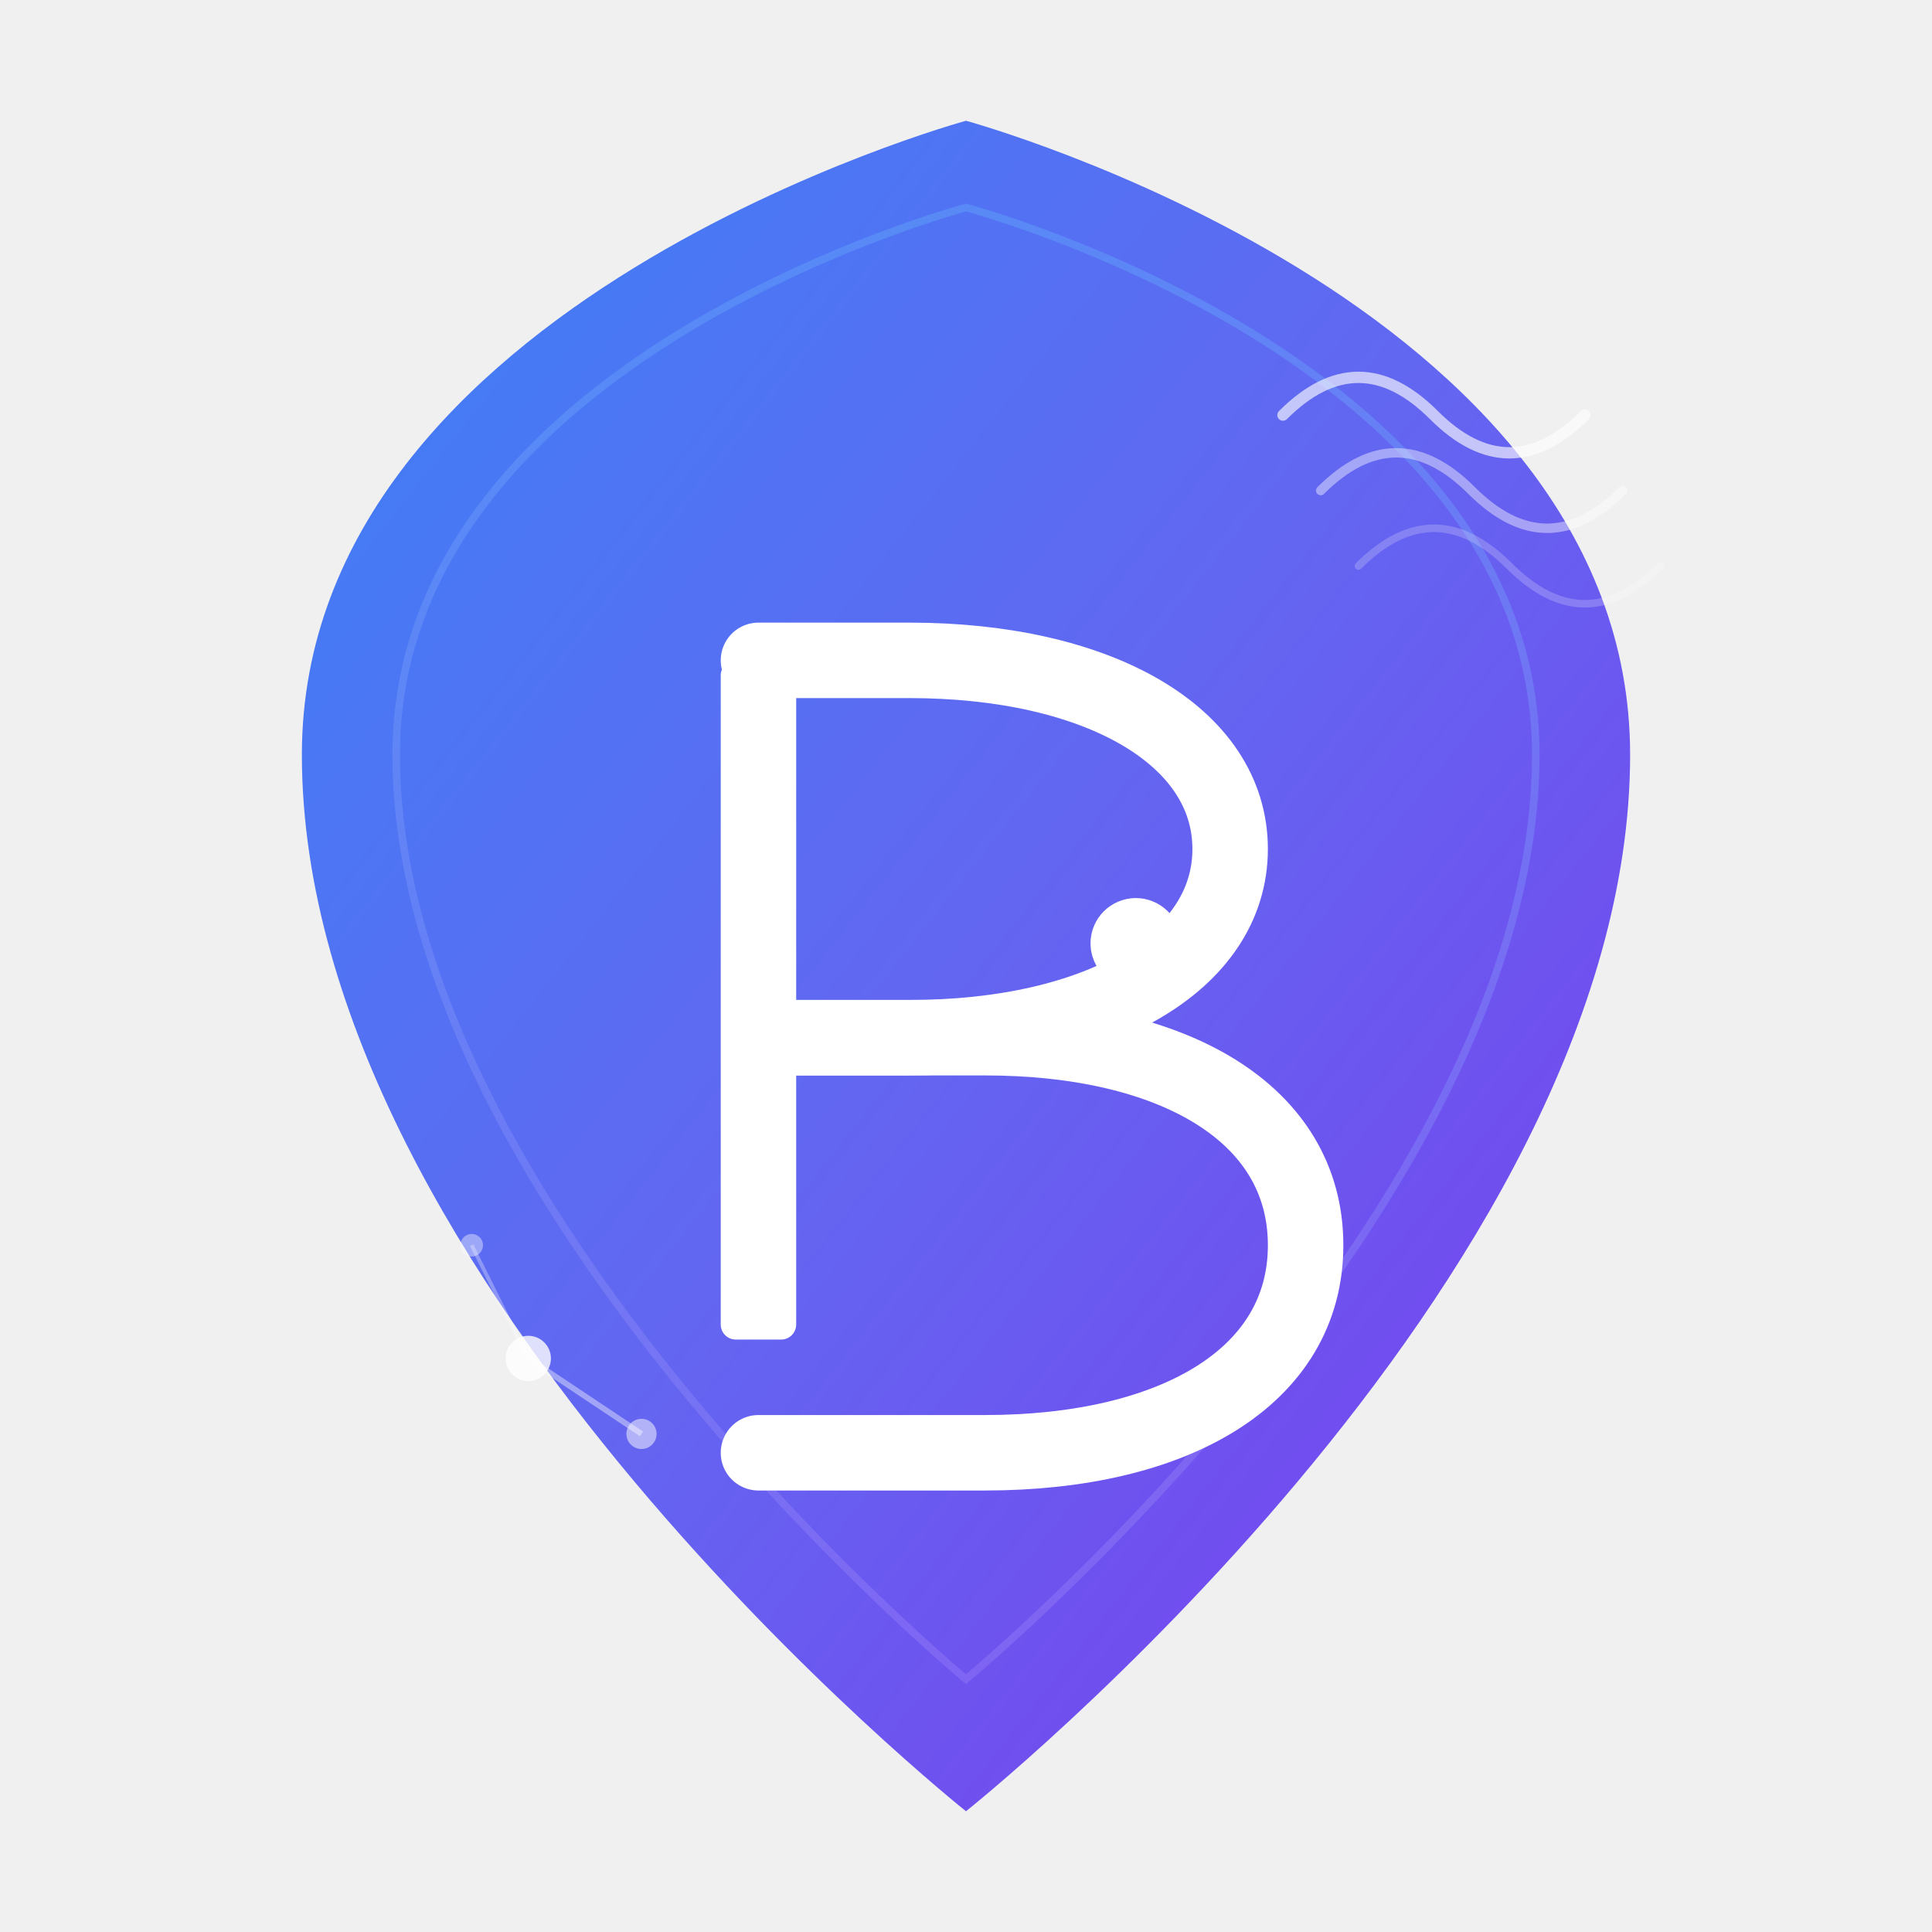
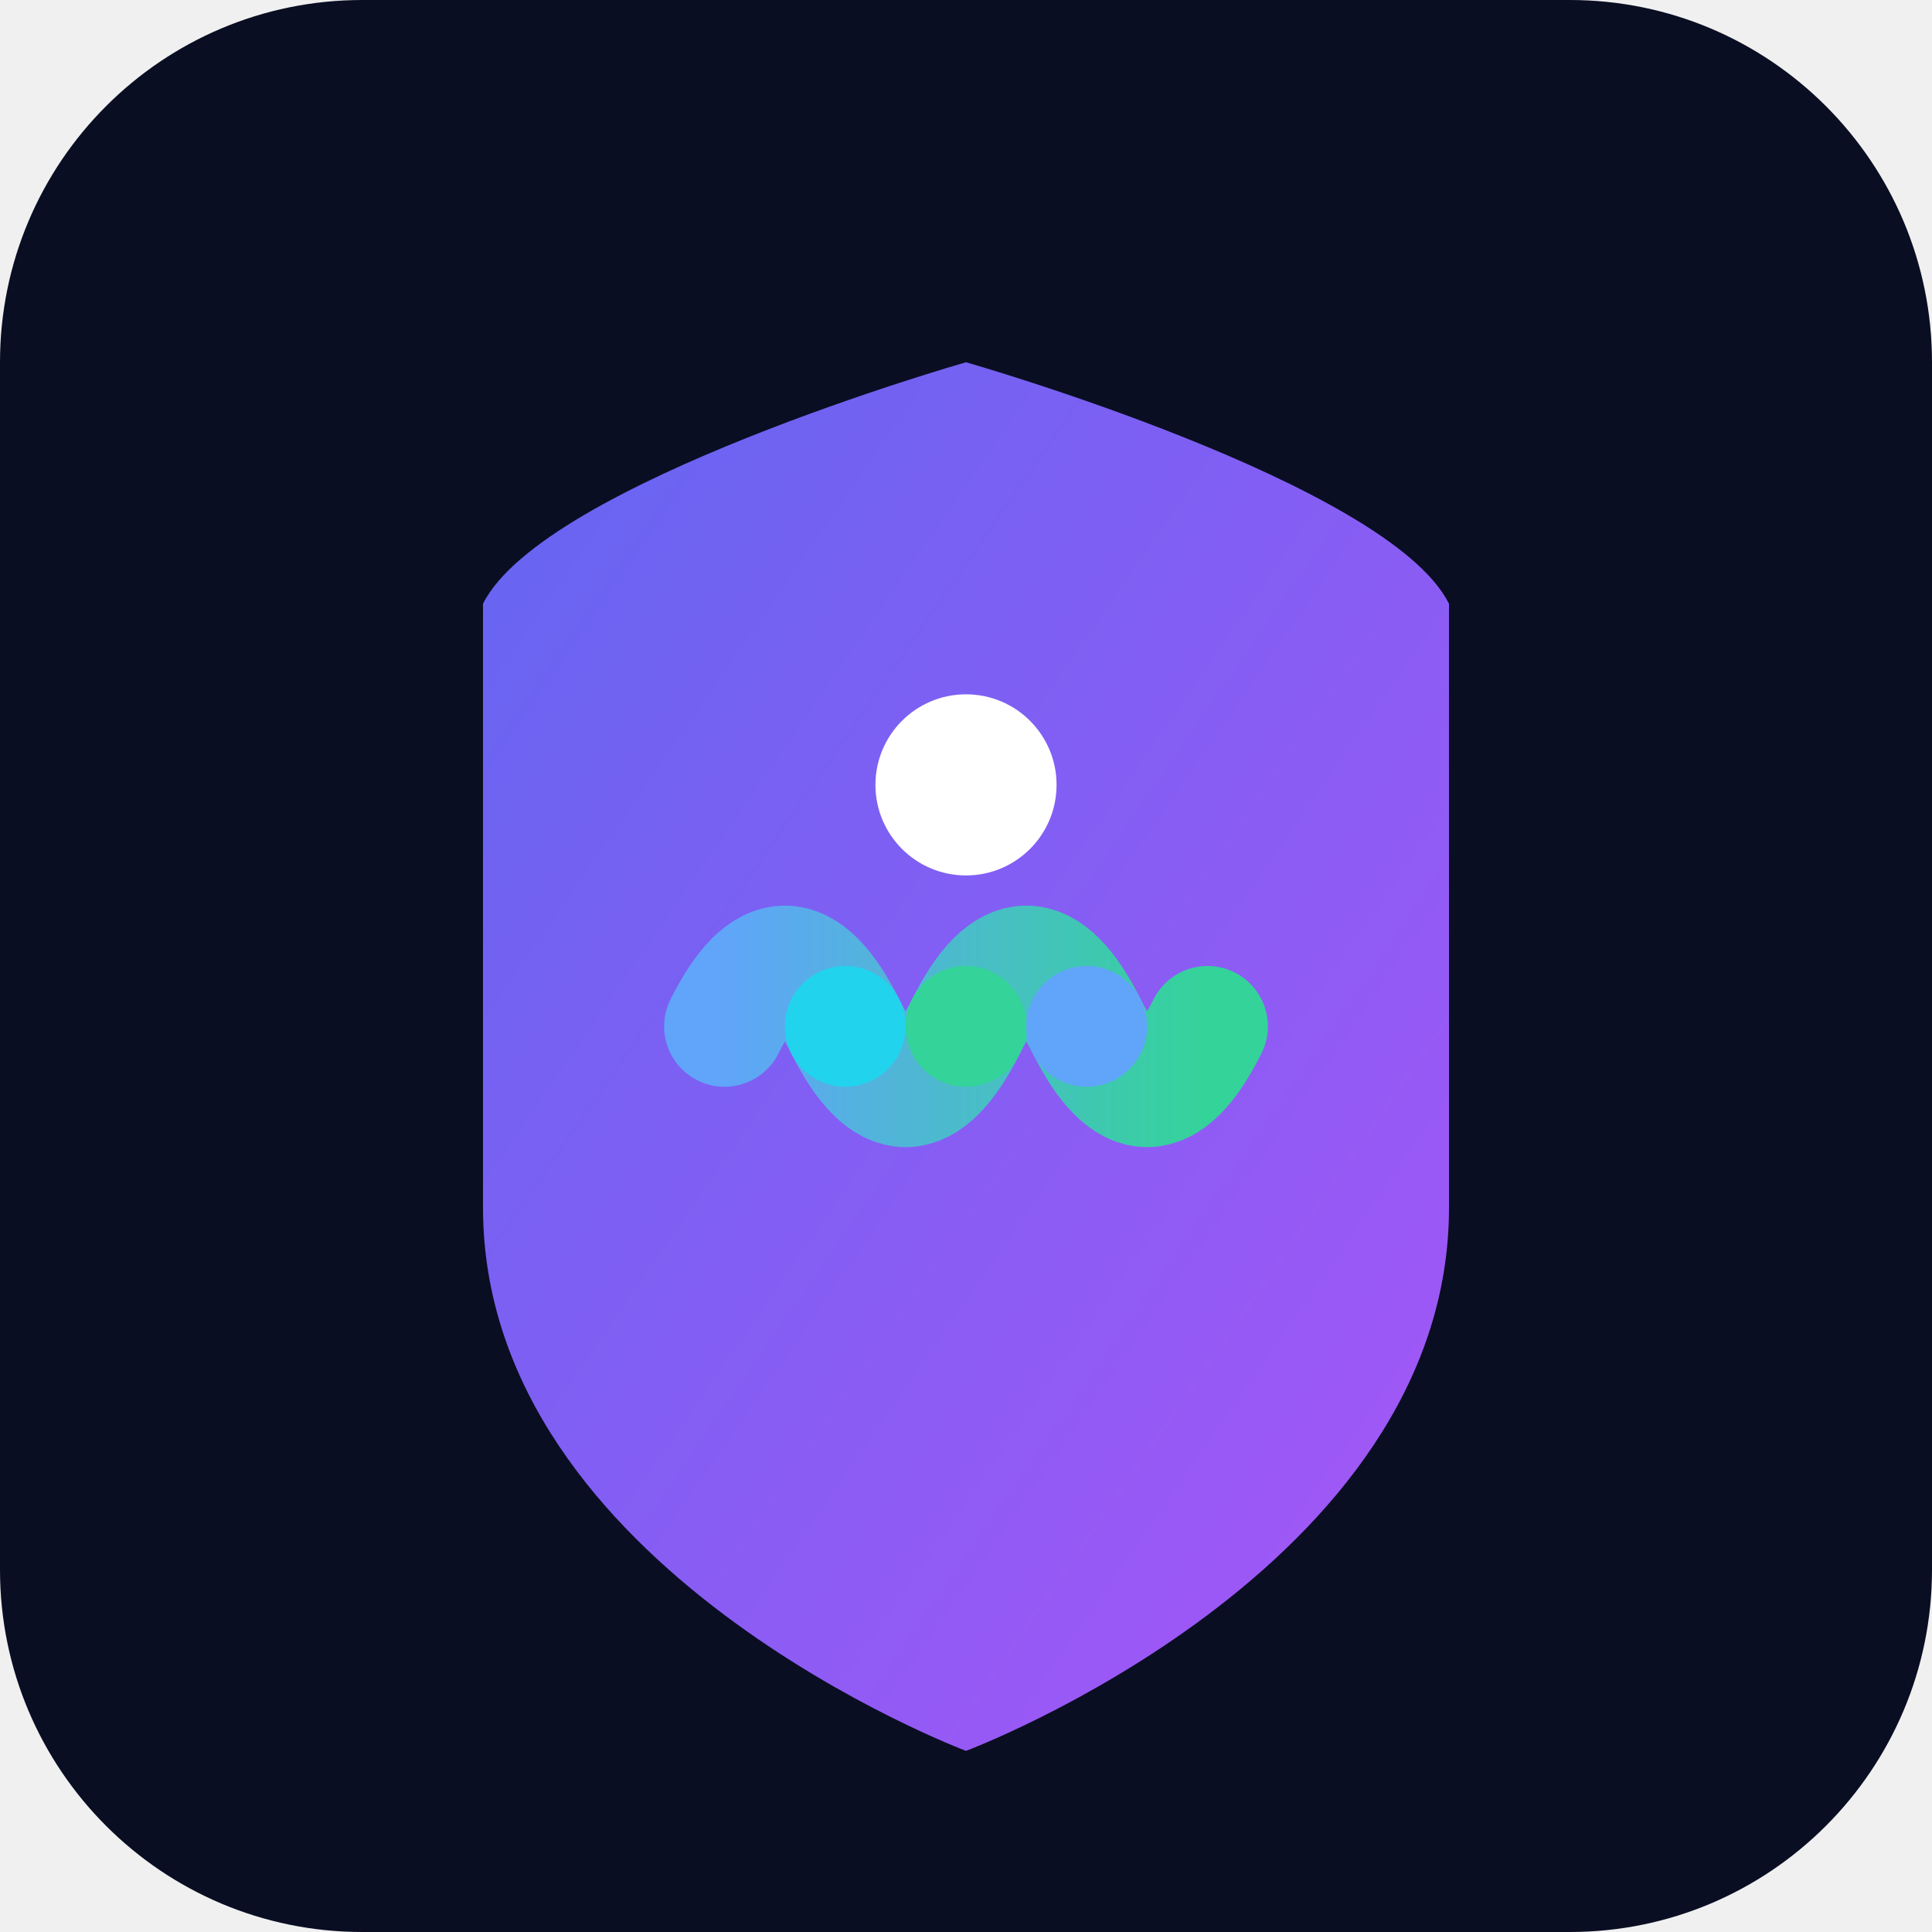
- <svg xmlns="http://www.w3.org/2000/svg" viewBox="0 0 512 512">
+ <svg xmlns="http://www.w3.org/2000/svg" viewBox="0 0 32 32">
  <defs>
-     <linearGradient id="shieldGradient" x1="0%" y1="0%" x2="100%" y2="100%">
-       <stop offset="0%" stop-color="#3B82F6" />
-       <stop offset="50%" stop-color="#6366F1" />
-       <stop offset="100%" stop-color="#7C3AED" />
+     <linearGradient id="shieldGrad" x1="0%" y1="0%" x2="100%" y2="100%">
+       <stop offset="0%" style="stop-color:#6366F1" />
+       <stop offset="100%" style="stop-color:#A855F7" />
    </linearGradient>
-     <linearGradient id="innerGradient" x1="0%" y1="0%" x2="0%" y2="100%">
-       <stop offset="0%" stop-color="#60A5FA" stop-opacity="0.9" />
-       <stop offset="100%" stop-color="#A78BFA" stop-opacity="0.6" />
+     <linearGradient id="waveGrad" x1="0%" y1="0%" x2="100%" y2="0%">
+       <stop offset="0%" style="stop-color:#60A5FA" />
+       <stop offset="100%" style="stop-color:#34D399" />
    </linearGradient>
  </defs>
-   <path d="M256 32            C256 32 80 80 80 200            C80 340 256 480 256 480            C256 480 432 340 432 200            C432 80 256 32 256 32Z" fill="url(#shieldGradient)" />
-   <path d="M256 55            C256 55 105 95 105 200            C105 320 256 445 256 445            C256 445 407 320 407 200            C407 95 256 55 256 55Z" fill="none" stroke="url(#innerGradient)" stroke-width="2" opacity="0.5" />
-   <g transform="translate(256, 265)" fill="#FFFFFF">
-     <rect x="-65" y="-90" width="20" height="180" rx="4" />
-     <path d="M-55 -90              L-15 -90              C35 -90 70 -70 70 -40              C70 -10 35 10 -15 10              L-45 10" fill="none" stroke="#FFFFFF" stroke-width="20" stroke-linecap="round" />
-     <path d="M-45 10              L5 10              C55 10 90 30 90 65              C90 100 55 120 5 120              L-55 120" fill="none" stroke="#FFFFFF" stroke-width="20" stroke-linecap="round" />
-     <circle cx="45" cy="-15" r="12" fill="#FFFFFF" />
-   </g>
-   <g opacity="0.7">
-     <path d="M340 110 Q360 90 380 110 T420 110" fill="none" stroke="#FFFFFF" stroke-width="3" stroke-linecap="round" opacity="0.9" />
-     <path d="M350 130 Q370 110 390 130 T430 130" fill="none" stroke="#FFFFFF" stroke-width="2.5" stroke-linecap="round" opacity="0.6" />
-     <path d="M360 150 Q380 130 400 150 T440 150" fill="none" stroke="#FFFFFF" stroke-width="2" stroke-linecap="round" opacity="0.3" />
-   </g>
-   <circle cx="140" cy="360" r="6" fill="#FFFFFF" opacity="0.8" />
-   <circle cx="170" cy="380" r="4" fill="#FFFFFF" opacity="0.5" />
-   <circle cx="125" cy="330" r="3" fill="#FFFFFF" opacity="0.4" />
-   <line x1="140" y1="360" x2="170" y2="380" stroke="#FFFFFF" stroke-width="1.5" opacity="0.4" />
-   <line x1="140" y1="360" x2="125" y2="330" stroke="#FFFFFF" stroke-width="1" opacity="0.3" />
+   <rect width="32" height="32" rx="6" fill="#0A0E23" />
+   <path d="M16 6 C16 6, 23 8, 24 10 L24 20 C24 26, 16 29, 16 29 C16 29, 8 26, 8 20 L8 10 C9 8, 16 6, 16 6 Z" fill="url(#shieldGrad)" />
+   <path d="M12 17 Q13 15, 14 17 T16 17 T18 17 T20 17" fill="none" stroke="url(#waveGrad)" stroke-width="2" stroke-linecap="round" />
+   <circle cx="14" cy="17" r="1" fill="#22D3EE" />
+   <circle cx="16" cy="17" r="1" fill="#34D399" />
+   <circle cx="18" cy="17" r="1" fill="#60A5FA" />
+   <circle cx="16" cy="13" r="1.5" fill="white" />
</svg>
